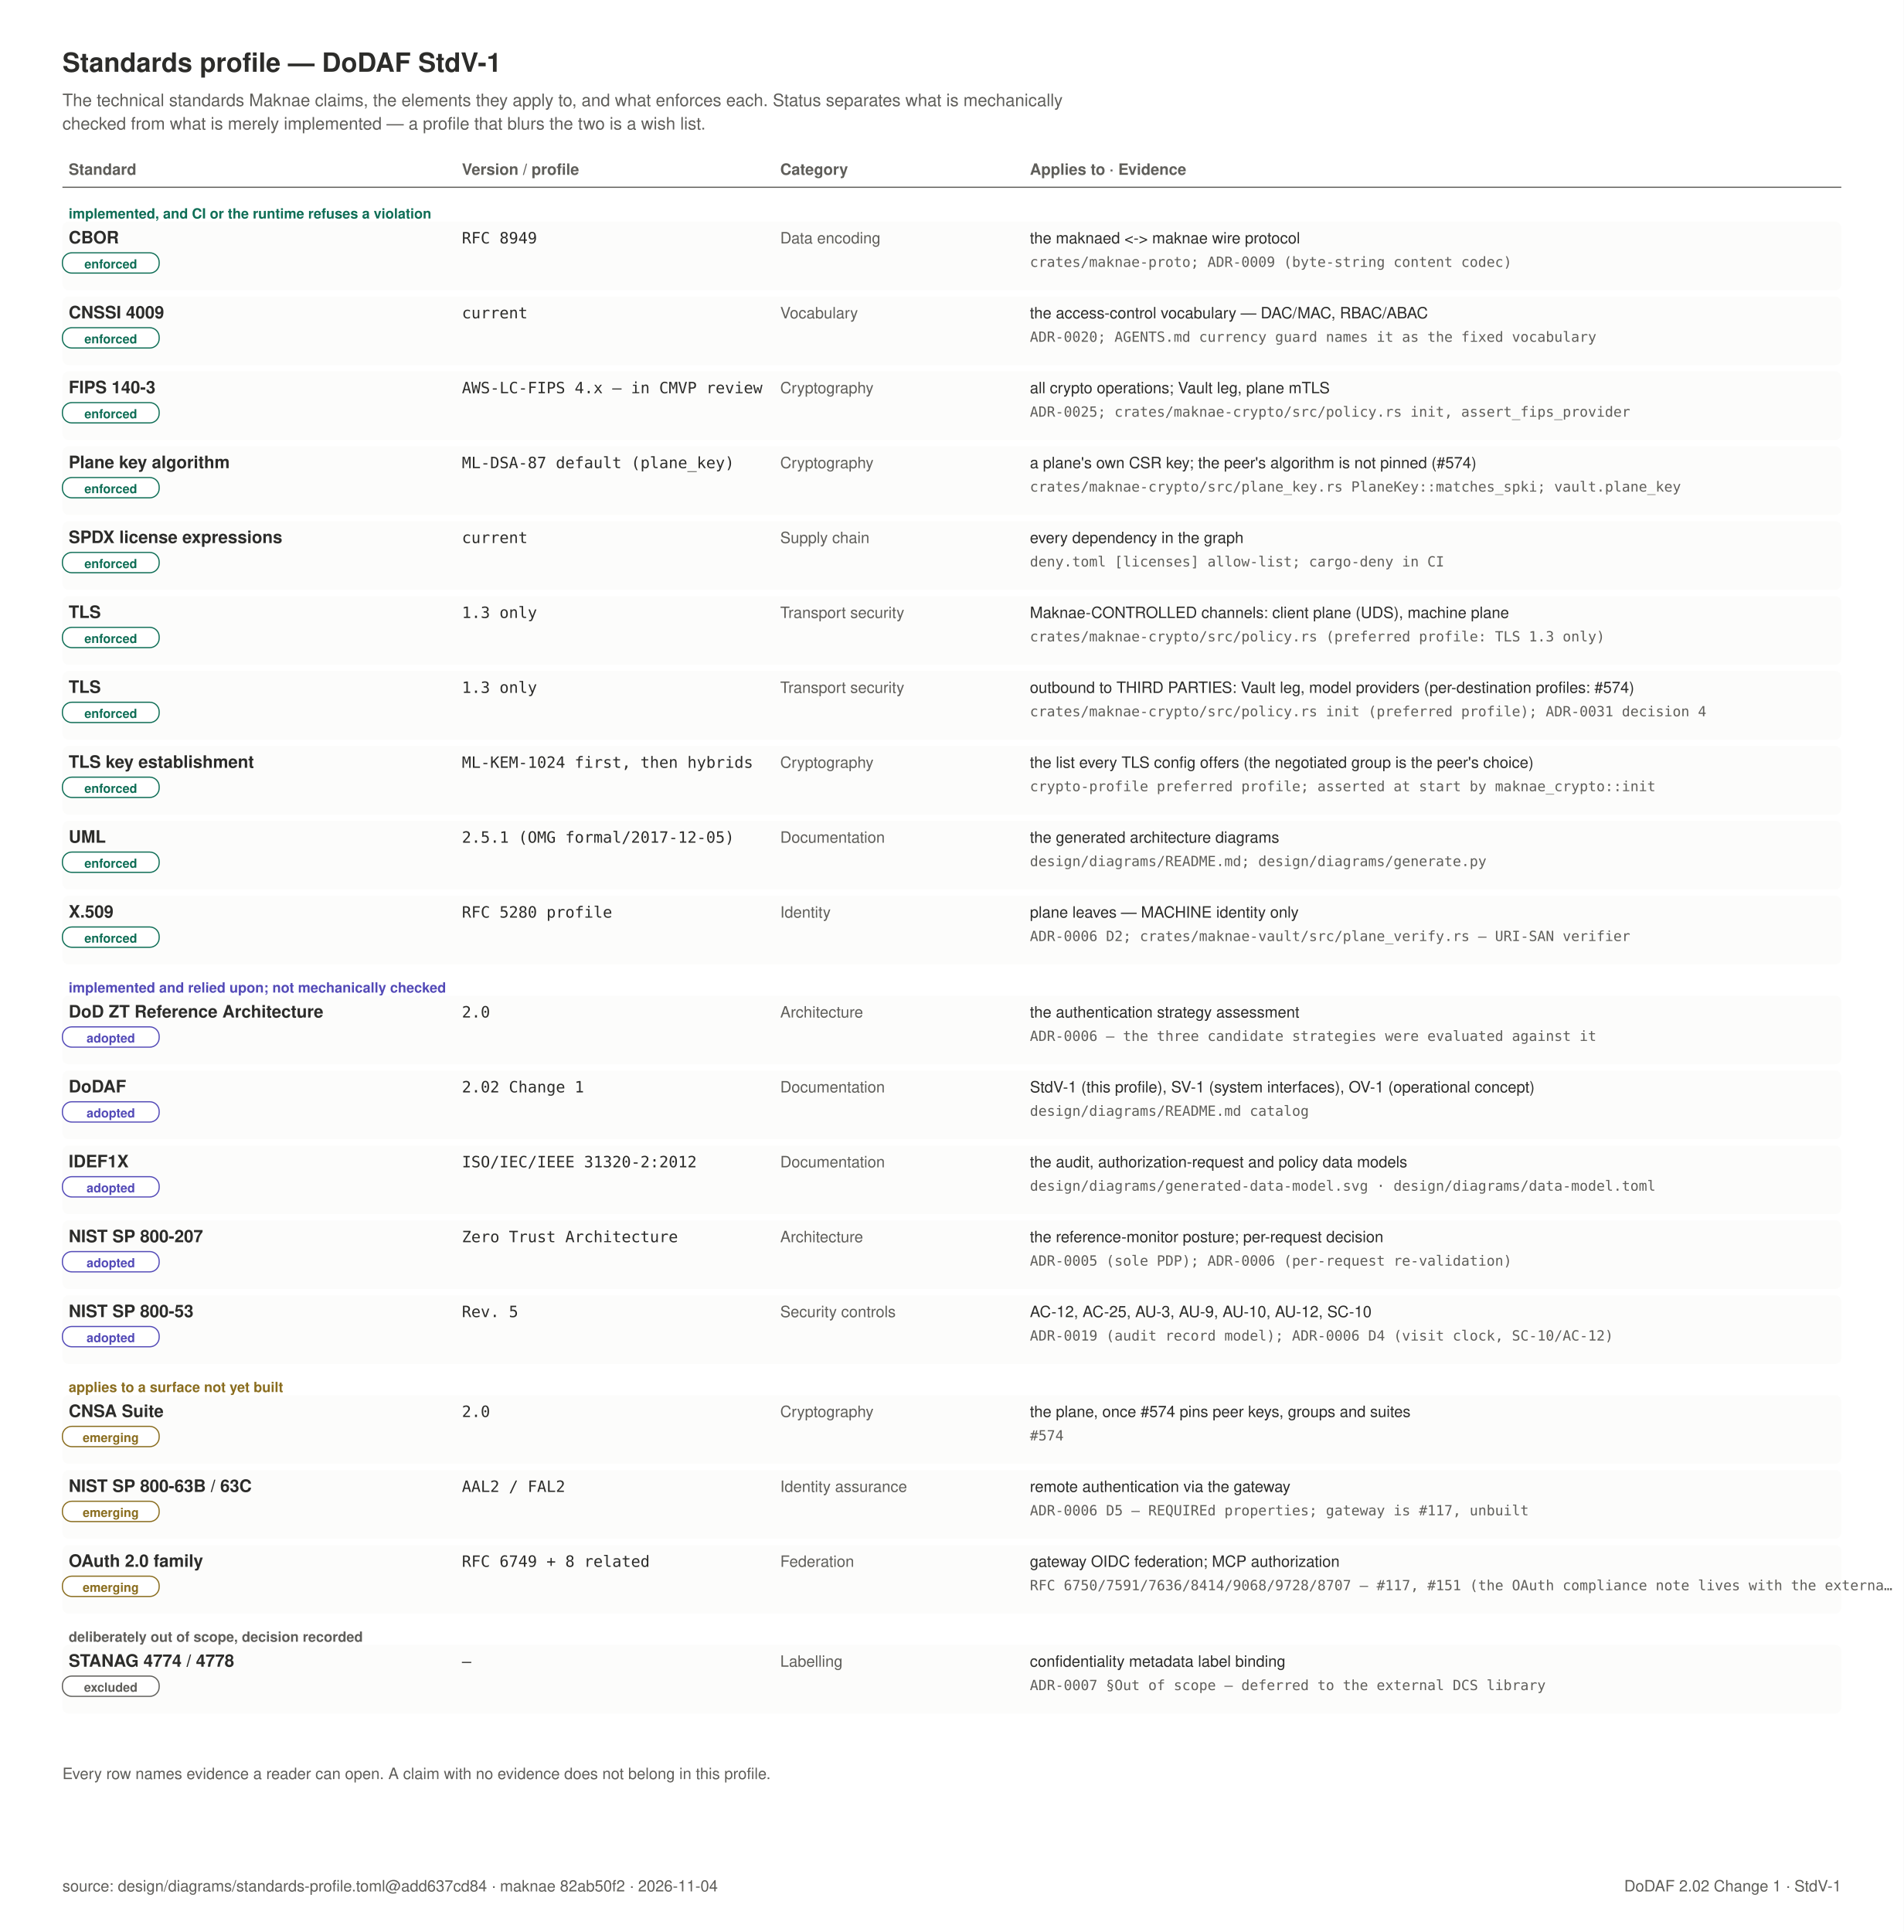
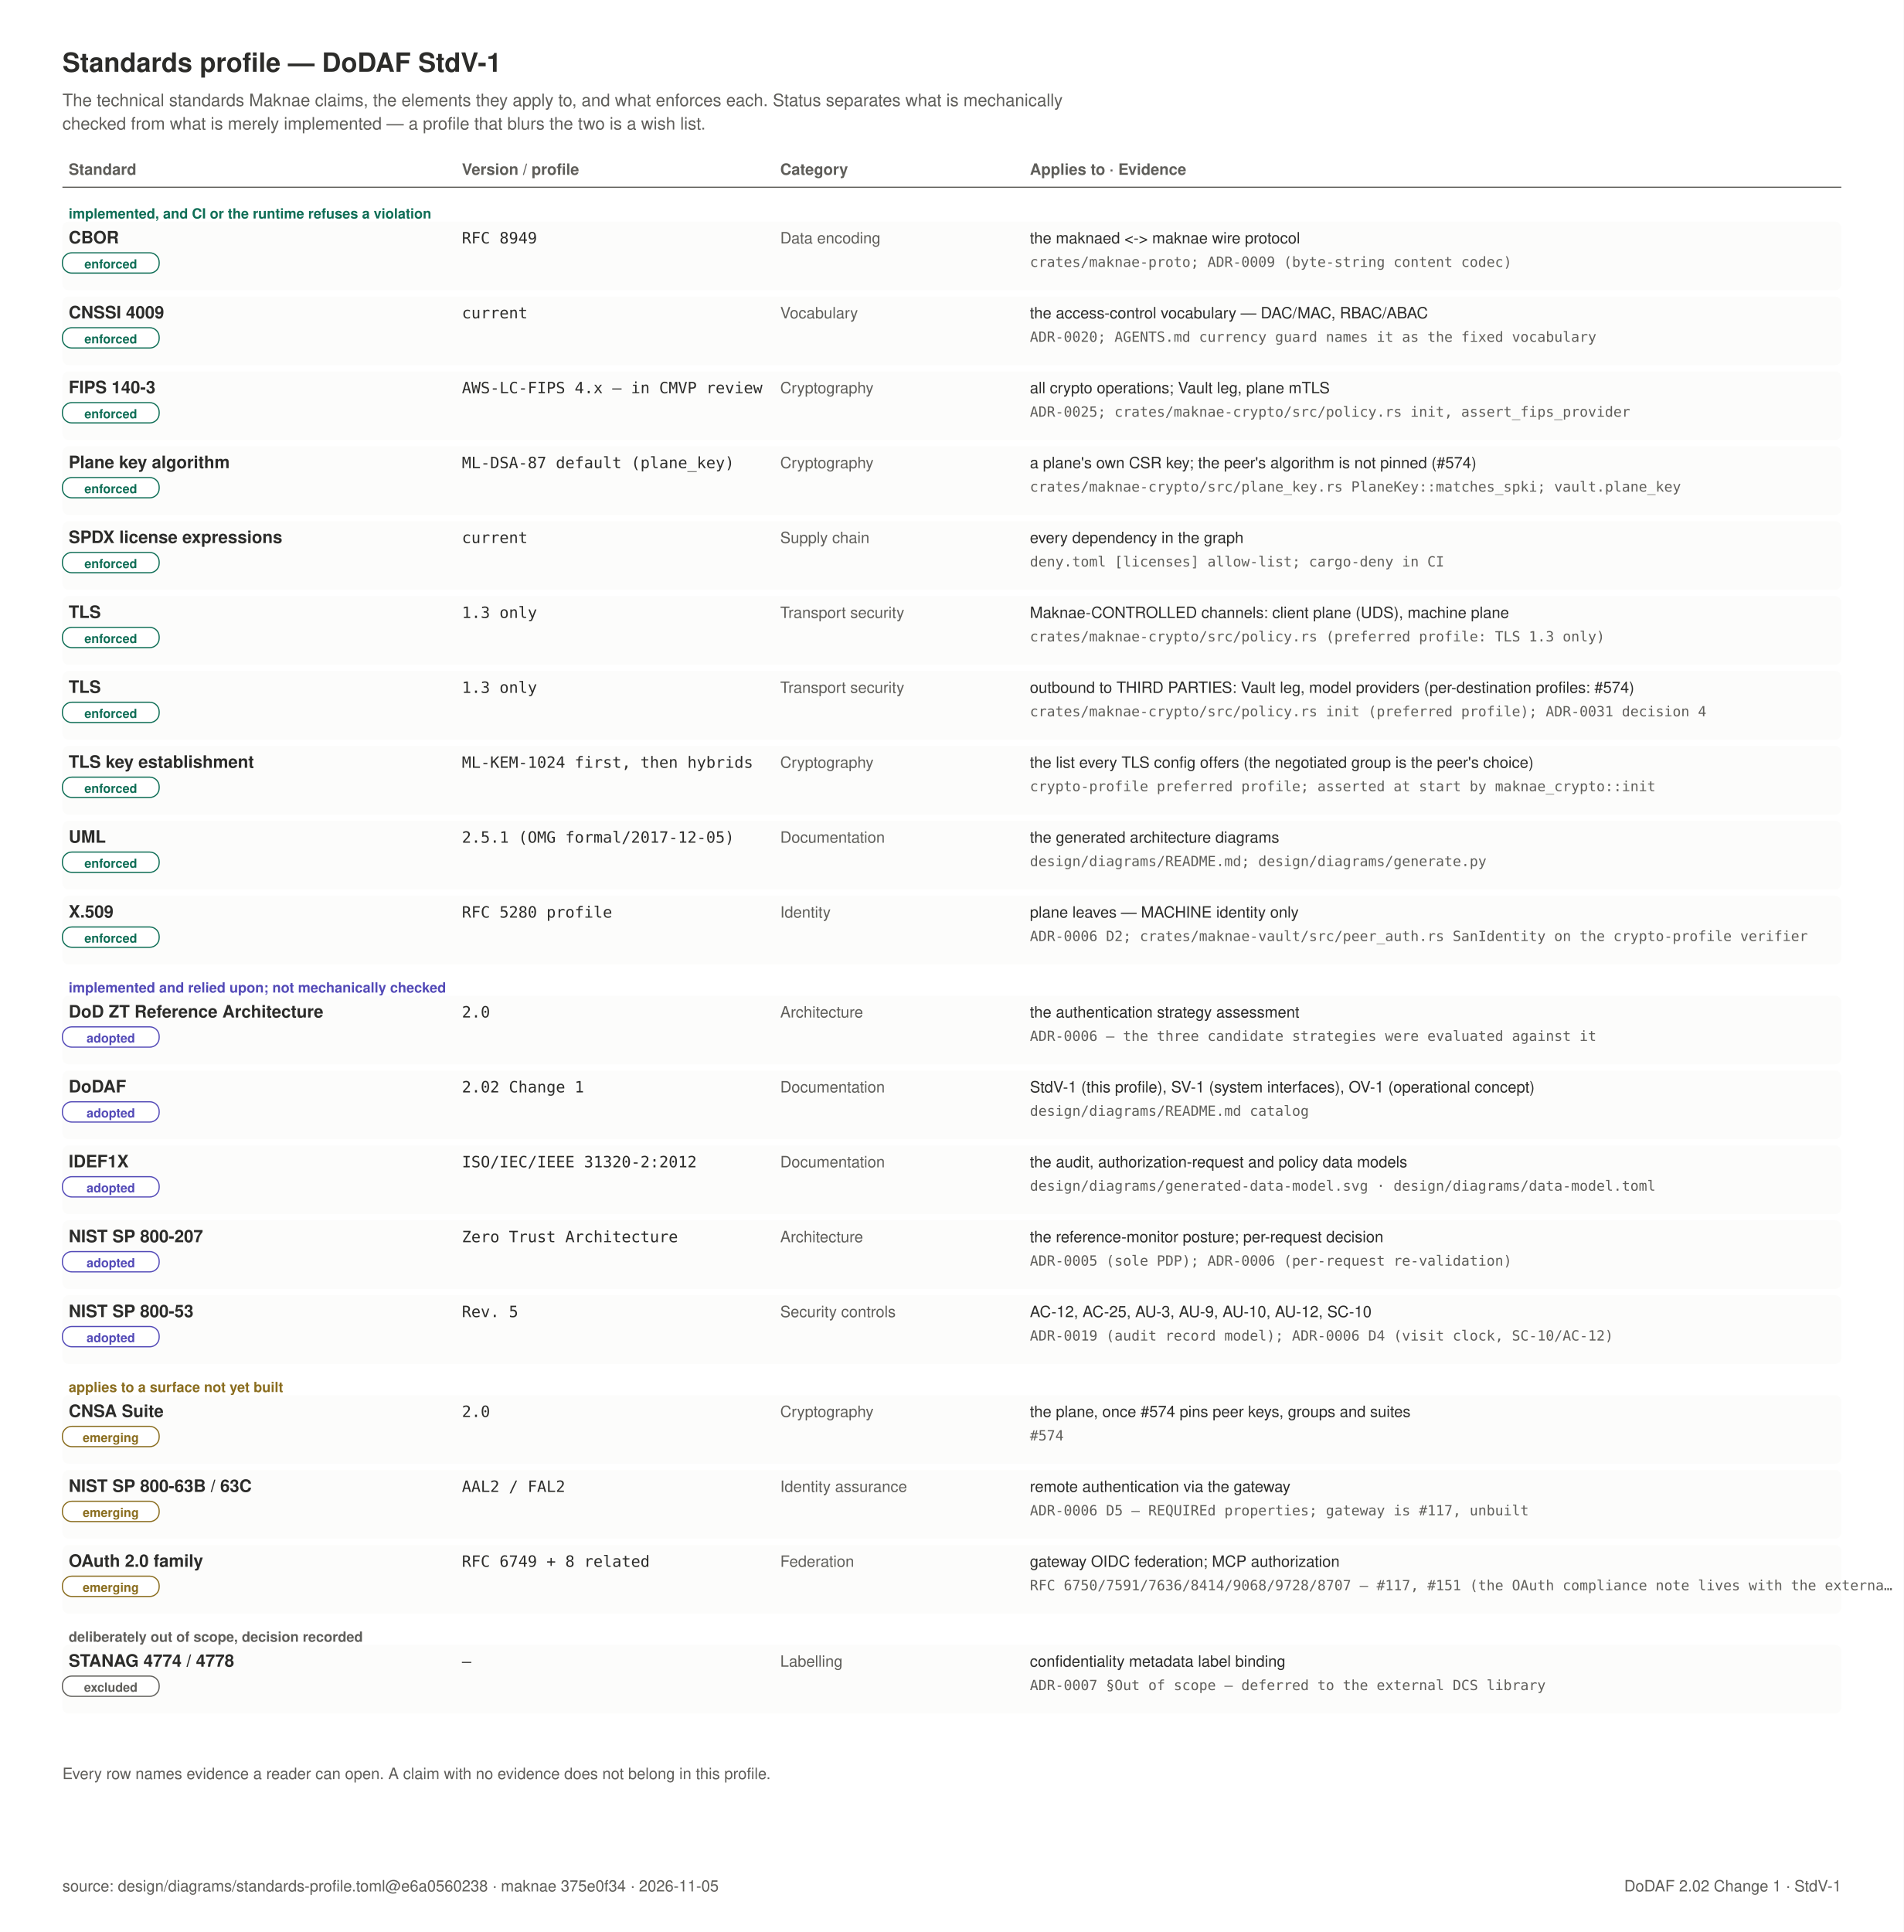
<svg xmlns="http://www.w3.org/2000/svg" width="1220" height="1238" viewBox="0 0 1220 1238" role="img">
  <rect x="0" y="0" width="1220" height="1238" fill="#FFFFFF" />
  <text x="40" y="46" text-anchor="start" font-family="Helvetica, Arial, sans-serif" font-size="17" font-weight="600" fill="#2C2C2A">Standards profile — DoDAF StdV-1</text>
  <text x="40" y="68" text-anchor="start" font-family="Helvetica, Arial, sans-serif" font-size="11" font-weight="400" fill="#5F5E5A">The technical standards Maknae claims, the elements they apply to, and what enforces each. Status separates what is mechanically</text>
  <text x="40" y="83" text-anchor="start" font-family="Helvetica, Arial, sans-serif" font-size="11" font-weight="400" fill="#5F5E5A">checked from what is merely implemented — a profile that blurs the two is a wish list.</text>
  <text x="44" y="112" text-anchor="start" font-family="Helvetica, Arial, sans-serif" font-size="10" font-weight="600" fill="#5F5E5A">Standard</text>
  <text x="296" y="112" text-anchor="start" font-family="Helvetica, Arial, sans-serif" font-size="10" font-weight="600" fill="#5F5E5A">Version / profile</text>
  <text x="500" y="112" text-anchor="start" font-family="Helvetica, Arial, sans-serif" font-size="10" font-weight="600" fill="#5F5E5A">Category</text>
  <text x="660" y="112" text-anchor="start" font-family="Helvetica, Arial, sans-serif" font-size="10" font-weight="600" fill="#5F5E5A">Applies to  ·  Evidence</text>
  <line x1="40" y1="120" x2="1180" y2="120" stroke="#5F5E5A" stroke-width="0.75" />
  <text x="44" y="140" text-anchor="start" font-family="Helvetica, Arial, sans-serif" font-size="9" font-weight="600" fill="#0F6E56">implemented, and CI or the runtime refuses a violation</text>
  <rect x="40" y="142" width="1140" height="44" rx="4" fill="#FCFCFB" stroke="none" stroke-width="0" />
  <text x="44" y="156" text-anchor="start" font-family="Helvetica, Arial, sans-serif" font-size="11" font-weight="600" fill="#2C2C2A">CBOR</text>
  <rect x="40" y="162" width="62" height="13" rx="6" fill="#FFFFFF" stroke="#0F6E56" stroke-width="0.75" />
  <text x="71" y="172" text-anchor="middle" font-family="Helvetica, Arial, sans-serif" font-size="8" font-weight="600" fill="#0F6E56">enforced</text>
  <text x="296" y="156" text-anchor="start" font-family="ui-monospace, SFMono-Regular, Menlo, monospace" font-size="10" font-weight="400" fill="#2C2C2A">RFC 8949</text>
  <text x="500" y="156" text-anchor="start" font-family="Helvetica, Arial, sans-serif" font-size="10" font-weight="400" fill="#5F5E5A">Data encoding</text>
  <text x="660" y="156" text-anchor="start" font-family="Helvetica, Arial, sans-serif" font-size="10" font-weight="400" fill="#2C2C2A">the maknaed &lt;-&gt; maknae wire protocol</text>
  <text x="660" y="171" text-anchor="start" font-family="ui-monospace, SFMono-Regular, Menlo, monospace" font-size="9" font-weight="400" fill="#5F5E5A">crates/maknae-proto; ADR-0009 (byte-string content codec)</text>
  <rect x="40" y="190" width="1140" height="44" rx="4" fill="#FCFCFB" stroke="none" stroke-width="0" />
  <text x="44" y="204" text-anchor="start" font-family="Helvetica, Arial, sans-serif" font-size="11" font-weight="600" fill="#2C2C2A">CNSSI 4009</text>
  <rect x="40" y="210" width="62" height="13" rx="6" fill="#FFFFFF" stroke="#0F6E56" stroke-width="0.75" />
  <text x="71" y="220" text-anchor="middle" font-family="Helvetica, Arial, sans-serif" font-size="8" font-weight="600" fill="#0F6E56">enforced</text>
  <text x="296" y="204" text-anchor="start" font-family="ui-monospace, SFMono-Regular, Menlo, monospace" font-size="10" font-weight="400" fill="#2C2C2A">current</text>
  <text x="500" y="204" text-anchor="start" font-family="Helvetica, Arial, sans-serif" font-size="10" font-weight="400" fill="#5F5E5A">Vocabulary</text>
  <text x="660" y="204" text-anchor="start" font-family="Helvetica, Arial, sans-serif" font-size="10" font-weight="400" fill="#2C2C2A">the access-control vocabulary — DAC/MAC, RBAC/ABAC</text>
  <text x="660" y="219" text-anchor="start" font-family="ui-monospace, SFMono-Regular, Menlo, monospace" font-size="9" font-weight="400" fill="#5F5E5A">ADR-0020; AGENTS.md currency guard names it as the fixed vocabulary</text>
  <rect x="40" y="238" width="1140" height="44" rx="4" fill="#FCFCFB" stroke="none" stroke-width="0" />
  <text x="44" y="252" text-anchor="start" font-family="Helvetica, Arial, sans-serif" font-size="11" font-weight="600" fill="#2C2C2A">FIPS 140-3</text>
  <rect x="40" y="258" width="62" height="13" rx="6" fill="#FFFFFF" stroke="#0F6E56" stroke-width="0.75" />
  <text x="71" y="268" text-anchor="middle" font-family="Helvetica, Arial, sans-serif" font-size="8" font-weight="600" fill="#0F6E56">enforced</text>
  <text x="296" y="252" text-anchor="start" font-family="ui-monospace, SFMono-Regular, Menlo, monospace" font-size="10" font-weight="400" fill="#2C2C2A">AWS-LC-FIPS 4.x — in CMVP review</text>
  <text x="500" y="252" text-anchor="start" font-family="Helvetica, Arial, sans-serif" font-size="10" font-weight="400" fill="#5F5E5A">Cryptography</text>
  <text x="660" y="252" text-anchor="start" font-family="Helvetica, Arial, sans-serif" font-size="10" font-weight="400" fill="#2C2C2A">all crypto operations; Vault leg, plane mTLS</text>
  <text x="660" y="267" text-anchor="start" font-family="ui-monospace, SFMono-Regular, Menlo, monospace" font-size="9" font-weight="400" fill="#5F5E5A">ADR-0025; crates/maknae-crypto/src/policy.rs init, assert_fips_provider</text>
  <rect x="40" y="286" width="1140" height="44" rx="4" fill="#FCFCFB" stroke="none" stroke-width="0" />
  <text x="44" y="300" text-anchor="start" font-family="Helvetica, Arial, sans-serif" font-size="11" font-weight="600" fill="#2C2C2A">Plane key algorithm</text>
  <rect x="40" y="306" width="62" height="13" rx="6" fill="#FFFFFF" stroke="#0F6E56" stroke-width="0.75" />
  <text x="71" y="316" text-anchor="middle" font-family="Helvetica, Arial, sans-serif" font-size="8" font-weight="600" fill="#0F6E56">enforced</text>
  <text x="296" y="300" text-anchor="start" font-family="ui-monospace, SFMono-Regular, Menlo, monospace" font-size="10" font-weight="400" fill="#2C2C2A">ML-DSA-87 default (plane_key)</text>
  <text x="500" y="300" text-anchor="start" font-family="Helvetica, Arial, sans-serif" font-size="10" font-weight="400" fill="#5F5E5A">Cryptography</text>
  <text x="660" y="300" text-anchor="start" font-family="Helvetica, Arial, sans-serif" font-size="10" font-weight="400" fill="#2C2C2A">a plane's own CSR key; the peer's algorithm is not pinned (#574)</text>
  <text x="660" y="315" text-anchor="start" font-family="ui-monospace, SFMono-Regular, Menlo, monospace" font-size="9" font-weight="400" fill="#5F5E5A">crates/maknae-crypto/src/plane_key.rs PlaneKey::matches_spki; vault.plane_key</text>
  <rect x="40" y="334" width="1140" height="44" rx="4" fill="#FCFCFB" stroke="none" stroke-width="0" />
  <text x="44" y="348" text-anchor="start" font-family="Helvetica, Arial, sans-serif" font-size="11" font-weight="600" fill="#2C2C2A">SPDX license expressions</text>
  <rect x="40" y="354" width="62" height="13" rx="6" fill="#FFFFFF" stroke="#0F6E56" stroke-width="0.75" />
  <text x="71" y="364" text-anchor="middle" font-family="Helvetica, Arial, sans-serif" font-size="8" font-weight="600" fill="#0F6E56">enforced</text>
  <text x="296" y="348" text-anchor="start" font-family="ui-monospace, SFMono-Regular, Menlo, monospace" font-size="10" font-weight="400" fill="#2C2C2A">current</text>
  <text x="500" y="348" text-anchor="start" font-family="Helvetica, Arial, sans-serif" font-size="10" font-weight="400" fill="#5F5E5A">Supply chain</text>
  <text x="660" y="348" text-anchor="start" font-family="Helvetica, Arial, sans-serif" font-size="10" font-weight="400" fill="#2C2C2A">every dependency in the graph</text>
  <text x="660" y="363" text-anchor="start" font-family="ui-monospace, SFMono-Regular, Menlo, monospace" font-size="9" font-weight="400" fill="#5F5E5A">deny.toml [licenses] allow-list; cargo-deny in CI</text>
  <rect x="40" y="382" width="1140" height="44" rx="4" fill="#FCFCFB" stroke="none" stroke-width="0" />
  <text x="44" y="396" text-anchor="start" font-family="Helvetica, Arial, sans-serif" font-size="11" font-weight="600" fill="#2C2C2A">TLS</text>
  <rect x="40" y="402" width="62" height="13" rx="6" fill="#FFFFFF" stroke="#0F6E56" stroke-width="0.75" />
  <text x="71" y="412" text-anchor="middle" font-family="Helvetica, Arial, sans-serif" font-size="8" font-weight="600" fill="#0F6E56">enforced</text>
  <text x="296" y="396" text-anchor="start" font-family="ui-monospace, SFMono-Regular, Menlo, monospace" font-size="10" font-weight="400" fill="#2C2C2A">1.3 only</text>
  <text x="500" y="396" text-anchor="start" font-family="Helvetica, Arial, sans-serif" font-size="10" font-weight="400" fill="#5F5E5A">Transport security</text>
  <text x="660" y="396" text-anchor="start" font-family="Helvetica, Arial, sans-serif" font-size="10" font-weight="400" fill="#2C2C2A">Maknae-CONTROLLED channels: client plane (UDS), machine plane</text>
  <text x="660" y="411" text-anchor="start" font-family="ui-monospace, SFMono-Regular, Menlo, monospace" font-size="9" font-weight="400" fill="#5F5E5A">crates/maknae-crypto/src/policy.rs (preferred profile: TLS 1.3 only)</text>
  <rect x="40" y="430" width="1140" height="44" rx="4" fill="#FCFCFB" stroke="none" stroke-width="0" />
  <text x="44" y="444" text-anchor="start" font-family="Helvetica, Arial, sans-serif" font-size="11" font-weight="600" fill="#2C2C2A">TLS</text>
  <rect x="40" y="450" width="62" height="13" rx="6" fill="#FFFFFF" stroke="#0F6E56" stroke-width="0.75" />
  <text x="71" y="460" text-anchor="middle" font-family="Helvetica, Arial, sans-serif" font-size="8" font-weight="600" fill="#0F6E56">enforced</text>
  <text x="296" y="444" text-anchor="start" font-family="ui-monospace, SFMono-Regular, Menlo, monospace" font-size="10" font-weight="400" fill="#2C2C2A">1.3 only</text>
  <text x="500" y="444" text-anchor="start" font-family="Helvetica, Arial, sans-serif" font-size="10" font-weight="400" fill="#5F5E5A">Transport security</text>
  <text x="660" y="444" text-anchor="start" font-family="Helvetica, Arial, sans-serif" font-size="10" font-weight="400" fill="#2C2C2A">outbound to THIRD PARTIES: Vault leg, model providers (per-destination profiles: #574)</text>
  <text x="660" y="459" text-anchor="start" font-family="ui-monospace, SFMono-Regular, Menlo, monospace" font-size="9" font-weight="400" fill="#5F5E5A">crates/maknae-crypto/src/policy.rs init (preferred profile); ADR-0031 decision 4</text>
  <rect x="40" y="478" width="1140" height="44" rx="4" fill="#FCFCFB" stroke="none" stroke-width="0" />
  <text x="44" y="492" text-anchor="start" font-family="Helvetica, Arial, sans-serif" font-size="11" font-weight="600" fill="#2C2C2A">TLS key establishment</text>
  <rect x="40" y="498" width="62" height="13" rx="6" fill="#FFFFFF" stroke="#0F6E56" stroke-width="0.75" />
  <text x="71" y="508" text-anchor="middle" font-family="Helvetica, Arial, sans-serif" font-size="8" font-weight="600" fill="#0F6E56">enforced</text>
  <text x="296" y="492" text-anchor="start" font-family="ui-monospace, SFMono-Regular, Menlo, monospace" font-size="10" font-weight="400" fill="#2C2C2A">ML-KEM-1024 first, then hybrids</text>
  <text x="500" y="492" text-anchor="start" font-family="Helvetica, Arial, sans-serif" font-size="10" font-weight="400" fill="#5F5E5A">Cryptography</text>
  <text x="660" y="492" text-anchor="start" font-family="Helvetica, Arial, sans-serif" font-size="10" font-weight="400" fill="#2C2C2A">the list every TLS config offers (the negotiated group is the peer's choice)</text>
  <text x="660" y="507" text-anchor="start" font-family="ui-monospace, SFMono-Regular, Menlo, monospace" font-size="9" font-weight="400" fill="#5F5E5A">crypto-profile preferred profile; asserted at start by maknae_crypto::init</text>
  <rect x="40" y="526" width="1140" height="44" rx="4" fill="#FCFCFB" stroke="none" stroke-width="0" />
  <text x="44" y="540" text-anchor="start" font-family="Helvetica, Arial, sans-serif" font-size="11" font-weight="600" fill="#2C2C2A">UML</text>
  <rect x="40" y="546" width="62" height="13" rx="6" fill="#FFFFFF" stroke="#0F6E56" stroke-width="0.75" />
  <text x="71" y="556" text-anchor="middle" font-family="Helvetica, Arial, sans-serif" font-size="8" font-weight="600" fill="#0F6E56">enforced</text>
  <text x="296" y="540" text-anchor="start" font-family="ui-monospace, SFMono-Regular, Menlo, monospace" font-size="10" font-weight="400" fill="#2C2C2A">2.5.1 (OMG formal/2017-12-05)</text>
  <text x="500" y="540" text-anchor="start" font-family="Helvetica, Arial, sans-serif" font-size="10" font-weight="400" fill="#5F5E5A">Documentation</text>
  <text x="660" y="540" text-anchor="start" font-family="Helvetica, Arial, sans-serif" font-size="10" font-weight="400" fill="#2C2C2A">the generated architecture diagrams</text>
  <text x="660" y="555" text-anchor="start" font-family="ui-monospace, SFMono-Regular, Menlo, monospace" font-size="9" font-weight="400" fill="#5F5E5A">design/diagrams/README.md; design/diagrams/generate.py</text>
  <rect x="40" y="574" width="1140" height="44" rx="4" fill="#FCFCFB" stroke="none" stroke-width="0" />
  <text x="44" y="588" text-anchor="start" font-family="Helvetica, Arial, sans-serif" font-size="11" font-weight="600" fill="#2C2C2A">X.509</text>
  <rect x="40" y="594" width="62" height="13" rx="6" fill="#FFFFFF" stroke="#0F6E56" stroke-width="0.75" />
  <text x="71" y="604" text-anchor="middle" font-family="Helvetica, Arial, sans-serif" font-size="8" font-weight="600" fill="#0F6E56">enforced</text>
  <text x="296" y="588" text-anchor="start" font-family="ui-monospace, SFMono-Regular, Menlo, monospace" font-size="10" font-weight="400" fill="#2C2C2A">RFC 5280 profile</text>
  <text x="500" y="588" text-anchor="start" font-family="Helvetica, Arial, sans-serif" font-size="10" font-weight="400" fill="#5F5E5A">Identity</text>
  <text x="660" y="588" text-anchor="start" font-family="Helvetica, Arial, sans-serif" font-size="10" font-weight="400" fill="#2C2C2A">plane leaves — MACHINE identity only</text>
-   <text x="660" y="603" text-anchor="start" font-family="ui-monospace, SFMono-Regular, Menlo, monospace" font-size="9" font-weight="400" fill="#5F5E5A">ADR-0006 D2; crates/maknae-vault/src/plane_verify.rs — URI-SAN verifier</text>
+   <text x="660" y="603" text-anchor="start" font-family="ui-monospace, SFMono-Regular, Menlo, monospace" font-size="9" font-weight="400" fill="#5F5E5A">ADR-0006 D2; crates/maknae-vault/src/peer_auth.rs SanIdentity on the crypto-profile verifier</text>
  <text x="44" y="636" text-anchor="start" font-family="Helvetica, Arial, sans-serif" font-size="9" font-weight="600" fill="#534AB7">implemented and relied upon; not mechanically checked</text>
  <rect x="40" y="638" width="1140" height="44" rx="4" fill="#FCFCFB" stroke="none" stroke-width="0" />
  <text x="44" y="652" text-anchor="start" font-family="Helvetica, Arial, sans-serif" font-size="11" font-weight="600" fill="#2C2C2A">DoD ZT Reference Architecture</text>
  <rect x="40" y="658" width="62" height="13" rx="6" fill="#FFFFFF" stroke="#534AB7" stroke-width="0.75" />
  <text x="71" y="668" text-anchor="middle" font-family="Helvetica, Arial, sans-serif" font-size="8" font-weight="600" fill="#534AB7">adopted</text>
  <text x="296" y="652" text-anchor="start" font-family="ui-monospace, SFMono-Regular, Menlo, monospace" font-size="10" font-weight="400" fill="#2C2C2A">2.0</text>
  <text x="500" y="652" text-anchor="start" font-family="Helvetica, Arial, sans-serif" font-size="10" font-weight="400" fill="#5F5E5A">Architecture</text>
  <text x="660" y="652" text-anchor="start" font-family="Helvetica, Arial, sans-serif" font-size="10" font-weight="400" fill="#2C2C2A">the authentication strategy assessment</text>
  <text x="660" y="667" text-anchor="start" font-family="ui-monospace, SFMono-Regular, Menlo, monospace" font-size="9" font-weight="400" fill="#5F5E5A">ADR-0006 — the three candidate strategies were evaluated against it</text>
  <rect x="40" y="686" width="1140" height="44" rx="4" fill="#FCFCFB" stroke="none" stroke-width="0" />
  <text x="44" y="700" text-anchor="start" font-family="Helvetica, Arial, sans-serif" font-size="11" font-weight="600" fill="#2C2C2A">DoDAF</text>
  <rect x="40" y="706" width="62" height="13" rx="6" fill="#FFFFFF" stroke="#534AB7" stroke-width="0.75" />
  <text x="71" y="716" text-anchor="middle" font-family="Helvetica, Arial, sans-serif" font-size="8" font-weight="600" fill="#534AB7">adopted</text>
  <text x="296" y="700" text-anchor="start" font-family="ui-monospace, SFMono-Regular, Menlo, monospace" font-size="10" font-weight="400" fill="#2C2C2A">2.02 Change 1</text>
  <text x="500" y="700" text-anchor="start" font-family="Helvetica, Arial, sans-serif" font-size="10" font-weight="400" fill="#5F5E5A">Documentation</text>
  <text x="660" y="700" text-anchor="start" font-family="Helvetica, Arial, sans-serif" font-size="10" font-weight="400" fill="#2C2C2A">StdV-1 (this profile), SV-1 (system interfaces), OV-1 (operational concept)</text>
  <text x="660" y="715" text-anchor="start" font-family="ui-monospace, SFMono-Regular, Menlo, monospace" font-size="9" font-weight="400" fill="#5F5E5A">design/diagrams/README.md catalog</text>
  <rect x="40" y="734" width="1140" height="44" rx="4" fill="#FCFCFB" stroke="none" stroke-width="0" />
  <text x="44" y="748" text-anchor="start" font-family="Helvetica, Arial, sans-serif" font-size="11" font-weight="600" fill="#2C2C2A">IDEF1X</text>
  <rect x="40" y="754" width="62" height="13" rx="6" fill="#FFFFFF" stroke="#534AB7" stroke-width="0.75" />
  <text x="71" y="764" text-anchor="middle" font-family="Helvetica, Arial, sans-serif" font-size="8" font-weight="600" fill="#534AB7">adopted</text>
  <text x="296" y="748" text-anchor="start" font-family="ui-monospace, SFMono-Regular, Menlo, monospace" font-size="10" font-weight="400" fill="#2C2C2A">ISO/IEC/IEEE 31320-2:2012</text>
  <text x="500" y="748" text-anchor="start" font-family="Helvetica, Arial, sans-serif" font-size="10" font-weight="400" fill="#5F5E5A">Documentation</text>
  <text x="660" y="748" text-anchor="start" font-family="Helvetica, Arial, sans-serif" font-size="10" font-weight="400" fill="#2C2C2A">the audit, authorization-request and policy data models</text>
  <text x="660" y="763" text-anchor="start" font-family="ui-monospace, SFMono-Regular, Menlo, monospace" font-size="9" font-weight="400" fill="#5F5E5A">design/diagrams/generated-data-model.svg · design/diagrams/data-model.toml</text>
  <rect x="40" y="782" width="1140" height="44" rx="4" fill="#FCFCFB" stroke="none" stroke-width="0" />
  <text x="44" y="796" text-anchor="start" font-family="Helvetica, Arial, sans-serif" font-size="11" font-weight="600" fill="#2C2C2A">NIST SP 800-207</text>
  <rect x="40" y="802" width="62" height="13" rx="6" fill="#FFFFFF" stroke="#534AB7" stroke-width="0.75" />
  <text x="71" y="812" text-anchor="middle" font-family="Helvetica, Arial, sans-serif" font-size="8" font-weight="600" fill="#534AB7">adopted</text>
  <text x="296" y="796" text-anchor="start" font-family="ui-monospace, SFMono-Regular, Menlo, monospace" font-size="10" font-weight="400" fill="#2C2C2A">Zero Trust Architecture</text>
  <text x="500" y="796" text-anchor="start" font-family="Helvetica, Arial, sans-serif" font-size="10" font-weight="400" fill="#5F5E5A">Architecture</text>
  <text x="660" y="796" text-anchor="start" font-family="Helvetica, Arial, sans-serif" font-size="10" font-weight="400" fill="#2C2C2A">the reference-monitor posture; per-request decision</text>
  <text x="660" y="811" text-anchor="start" font-family="ui-monospace, SFMono-Regular, Menlo, monospace" font-size="9" font-weight="400" fill="#5F5E5A">ADR-0005 (sole PDP); ADR-0006 (per-request re-validation)</text>
  <rect x="40" y="830" width="1140" height="44" rx="4" fill="#FCFCFB" stroke="none" stroke-width="0" />
  <text x="44" y="844" text-anchor="start" font-family="Helvetica, Arial, sans-serif" font-size="11" font-weight="600" fill="#2C2C2A">NIST SP 800-53</text>
  <rect x="40" y="850" width="62" height="13" rx="6" fill="#FFFFFF" stroke="#534AB7" stroke-width="0.75" />
  <text x="71" y="860" text-anchor="middle" font-family="Helvetica, Arial, sans-serif" font-size="8" font-weight="600" fill="#534AB7">adopted</text>
  <text x="296" y="844" text-anchor="start" font-family="ui-monospace, SFMono-Regular, Menlo, monospace" font-size="10" font-weight="400" fill="#2C2C2A">Rev. 5</text>
  <text x="500" y="844" text-anchor="start" font-family="Helvetica, Arial, sans-serif" font-size="10" font-weight="400" fill="#5F5E5A">Security controls</text>
  <text x="660" y="844" text-anchor="start" font-family="Helvetica, Arial, sans-serif" font-size="10" font-weight="400" fill="#2C2C2A">AC-12, AC-25, AU-3, AU-9, AU-10, AU-12, SC-10</text>
  <text x="660" y="859" text-anchor="start" font-family="ui-monospace, SFMono-Regular, Menlo, monospace" font-size="9" font-weight="400" fill="#5F5E5A">ADR-0019 (audit record model); ADR-0006 D4 (visit clock, SC-10/AC-12)</text>
  <text x="44" y="892" text-anchor="start" font-family="Helvetica, Arial, sans-serif" font-size="9" font-weight="600" fill="#8A6D1F">applies to a surface not yet built</text>
  <rect x="40" y="894" width="1140" height="44" rx="4" fill="#FCFCFB" stroke="none" stroke-width="0" />
  <text x="44" y="908" text-anchor="start" font-family="Helvetica, Arial, sans-serif" font-size="11" font-weight="600" fill="#2C2C2A">CNSA Suite</text>
  <rect x="40" y="914" width="62" height="13" rx="6" fill="#FFFFFF" stroke="#8A6D1F" stroke-width="0.75" />
  <text x="71" y="924" text-anchor="middle" font-family="Helvetica, Arial, sans-serif" font-size="8" font-weight="600" fill="#8A6D1F">emerging</text>
  <text x="296" y="908" text-anchor="start" font-family="ui-monospace, SFMono-Regular, Menlo, monospace" font-size="10" font-weight="400" fill="#2C2C2A">2.0</text>
  <text x="500" y="908" text-anchor="start" font-family="Helvetica, Arial, sans-serif" font-size="10" font-weight="400" fill="#5F5E5A">Cryptography</text>
  <text x="660" y="908" text-anchor="start" font-family="Helvetica, Arial, sans-serif" font-size="10" font-weight="400" fill="#2C2C2A">the plane, once #574 pins peer keys, groups and suites</text>
  <text x="660" y="923" text-anchor="start" font-family="ui-monospace, SFMono-Regular, Menlo, monospace" font-size="9" font-weight="400" fill="#5F5E5A">#574</text>
  <rect x="40" y="942" width="1140" height="44" rx="4" fill="#FCFCFB" stroke="none" stroke-width="0" />
  <text x="44" y="956" text-anchor="start" font-family="Helvetica, Arial, sans-serif" font-size="11" font-weight="600" fill="#2C2C2A">NIST SP 800-63B / 63C</text>
  <rect x="40" y="962" width="62" height="13" rx="6" fill="#FFFFFF" stroke="#8A6D1F" stroke-width="0.75" />
  <text x="71" y="972" text-anchor="middle" font-family="Helvetica, Arial, sans-serif" font-size="8" font-weight="600" fill="#8A6D1F">emerging</text>
  <text x="296" y="956" text-anchor="start" font-family="ui-monospace, SFMono-Regular, Menlo, monospace" font-size="10" font-weight="400" fill="#2C2C2A">AAL2 / FAL2</text>
  <text x="500" y="956" text-anchor="start" font-family="Helvetica, Arial, sans-serif" font-size="10" font-weight="400" fill="#5F5E5A">Identity assurance</text>
  <text x="660" y="956" text-anchor="start" font-family="Helvetica, Arial, sans-serif" font-size="10" font-weight="400" fill="#2C2C2A">remote authentication via the gateway</text>
  <text x="660" y="971" text-anchor="start" font-family="ui-monospace, SFMono-Regular, Menlo, monospace" font-size="9" font-weight="400" fill="#5F5E5A">ADR-0006 D5 — REQUIREd properties; gateway is #117, unbuilt</text>
  <rect x="40" y="990" width="1140" height="44" rx="4" fill="#FCFCFB" stroke="none" stroke-width="0" />
  <text x="44" y="1004" text-anchor="start" font-family="Helvetica, Arial, sans-serif" font-size="11" font-weight="600" fill="#2C2C2A">OAuth 2.0 family</text>
  <rect x="40" y="1010" width="62" height="13" rx="6" fill="#FFFFFF" stroke="#8A6D1F" stroke-width="0.75" />
  <text x="71" y="1020" text-anchor="middle" font-family="Helvetica, Arial, sans-serif" font-size="8" font-weight="600" fill="#8A6D1F">emerging</text>
  <text x="296" y="1004" text-anchor="start" font-family="ui-monospace, SFMono-Regular, Menlo, monospace" font-size="10" font-weight="400" fill="#2C2C2A">RFC 6749 + 8 related</text>
  <text x="500" y="1004" text-anchor="start" font-family="Helvetica, Arial, sans-serif" font-size="10" font-weight="400" fill="#5F5E5A">Federation</text>
  <text x="660" y="1004" text-anchor="start" font-family="Helvetica, Arial, sans-serif" font-size="10" font-weight="400" fill="#2C2C2A">gateway OIDC federation; MCP authorization</text>
  <text x="660" y="1019" text-anchor="start" font-family="ui-monospace, SFMono-Regular, Menlo, monospace" font-size="9" font-weight="400" fill="#5F5E5A">RFC 6750/7591/7636/8414/9068/9728/8707 — #117, #151 (the OAuth compliance note lives with the externa…</text>
  <text x="44" y="1052" text-anchor="start" font-family="Helvetica, Arial, sans-serif" font-size="9" font-weight="600" fill="#5F5E5A">deliberately out of scope, decision recorded</text>
  <rect x="40" y="1054" width="1140" height="44" rx="4" fill="#FCFCFB" stroke="none" stroke-width="0" />
  <text x="44" y="1068" text-anchor="start" font-family="Helvetica, Arial, sans-serif" font-size="11" font-weight="600" fill="#2C2C2A">STANAG 4774 / 4778</text>
  <rect x="40" y="1074" width="62" height="13" rx="6" fill="#FFFFFF" stroke="#5F5E5A" stroke-width="0.75" />
  <text x="71" y="1084" text-anchor="middle" font-family="Helvetica, Arial, sans-serif" font-size="8" font-weight="600" fill="#5F5E5A">excluded</text>
  <text x="296" y="1068" text-anchor="start" font-family="ui-monospace, SFMono-Regular, Menlo, monospace" font-size="10" font-weight="400" fill="#2C2C2A">—</text>
  <text x="500" y="1068" text-anchor="start" font-family="Helvetica, Arial, sans-serif" font-size="10" font-weight="400" fill="#5F5E5A">Labelling</text>
  <text x="660" y="1068" text-anchor="start" font-family="Helvetica, Arial, sans-serif" font-size="10" font-weight="400" fill="#2C2C2A">confidentiality metadata label binding</text>
  <text x="660" y="1083" text-anchor="start" font-family="ui-monospace, SFMono-Regular, Menlo, monospace" font-size="9" font-weight="400" fill="#5F5E5A">ADR-0007 §Out of scope — deferred to the external DCS library</text>
  <text x="40" y="1140" text-anchor="start" font-family="Helvetica, Arial, sans-serif" font-size="10" font-weight="400" fill="#5F5E5A">Every row names evidence a reader can open. A claim with no evidence does not belong in this profile.</text>
-   <text x="40" y="1212" text-anchor="start" font-family="Helvetica, Arial, sans-serif" font-size="10" font-weight="400" fill="#5F5E5A">source: design/diagrams/standards-profile.toml@add637cd84 · maknae 82ab50f2 · 2026-11-04</text>
+   <text x="40" y="1212" text-anchor="start" font-family="Helvetica, Arial, sans-serif" font-size="10" font-weight="400" fill="#5F5E5A">source: design/diagrams/standards-profile.toml@e6a0560238 · maknae 375e0f34 · 2026-11-05</text>
  <text x="1180" y="1212" text-anchor="end" font-family="Helvetica, Arial, sans-serif" font-size="10" font-weight="400" fill="#5F5E5A">DoDAF 2.02 Change 1 · StdV-1</text>
</svg>
